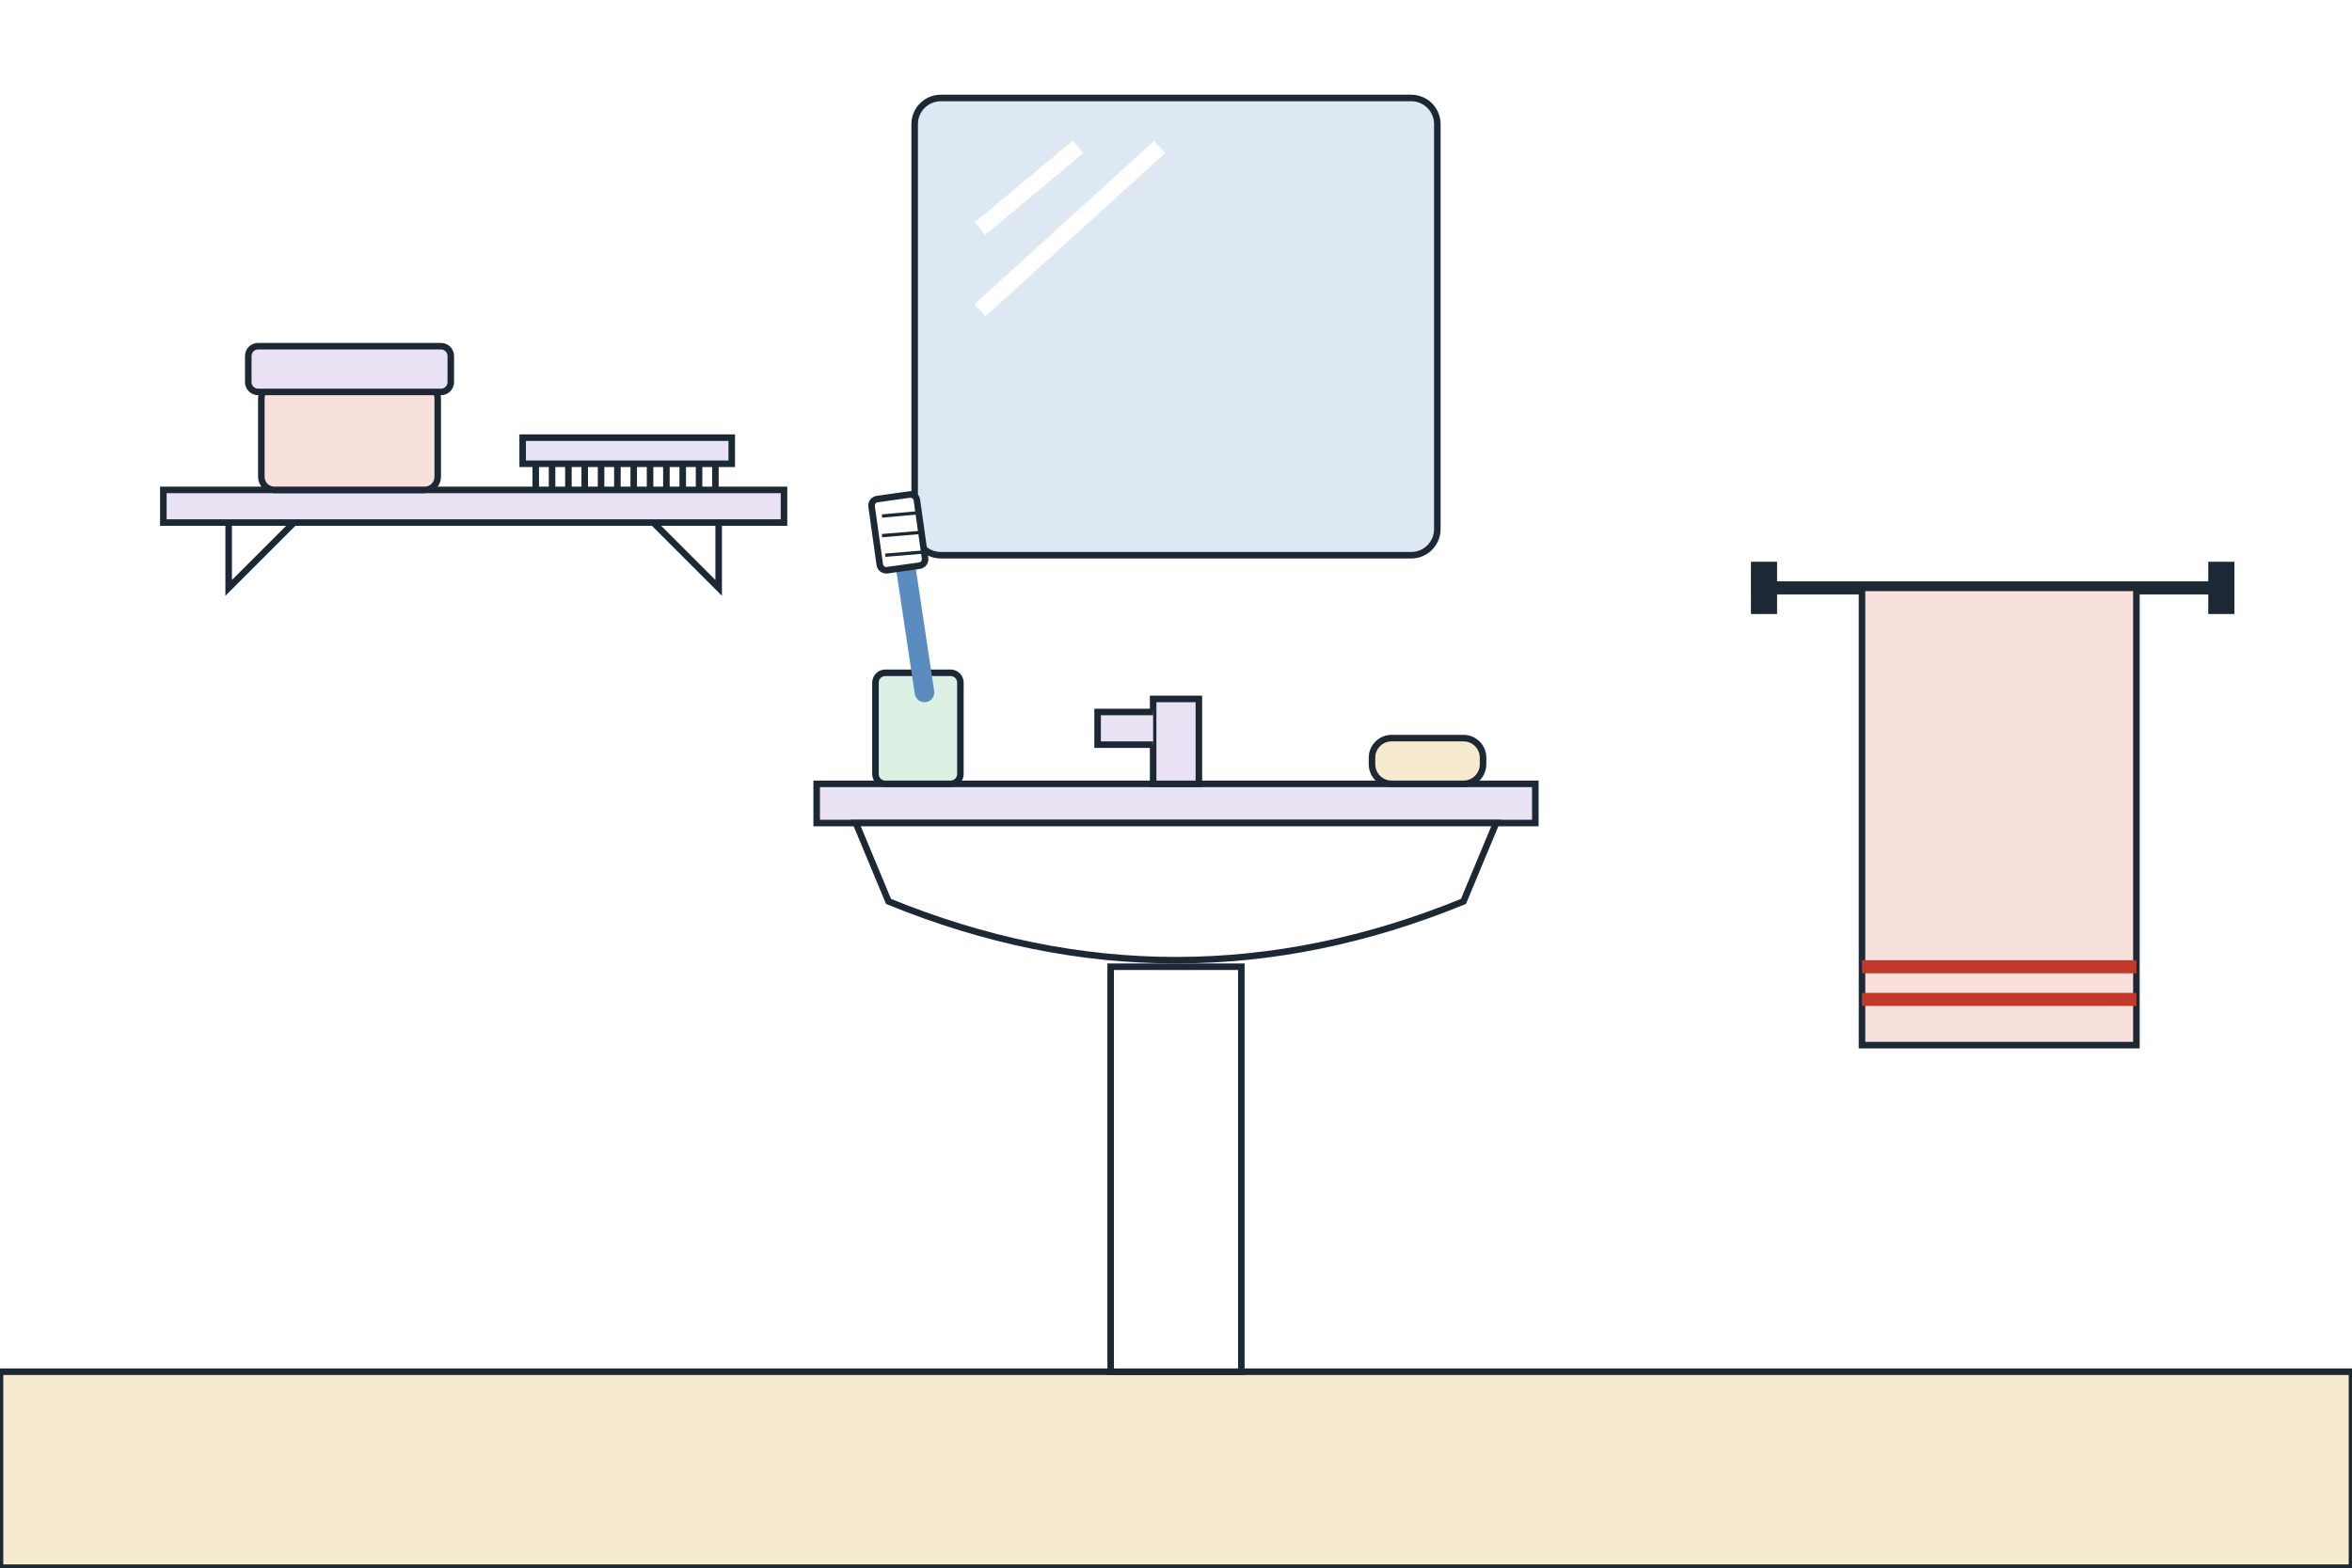
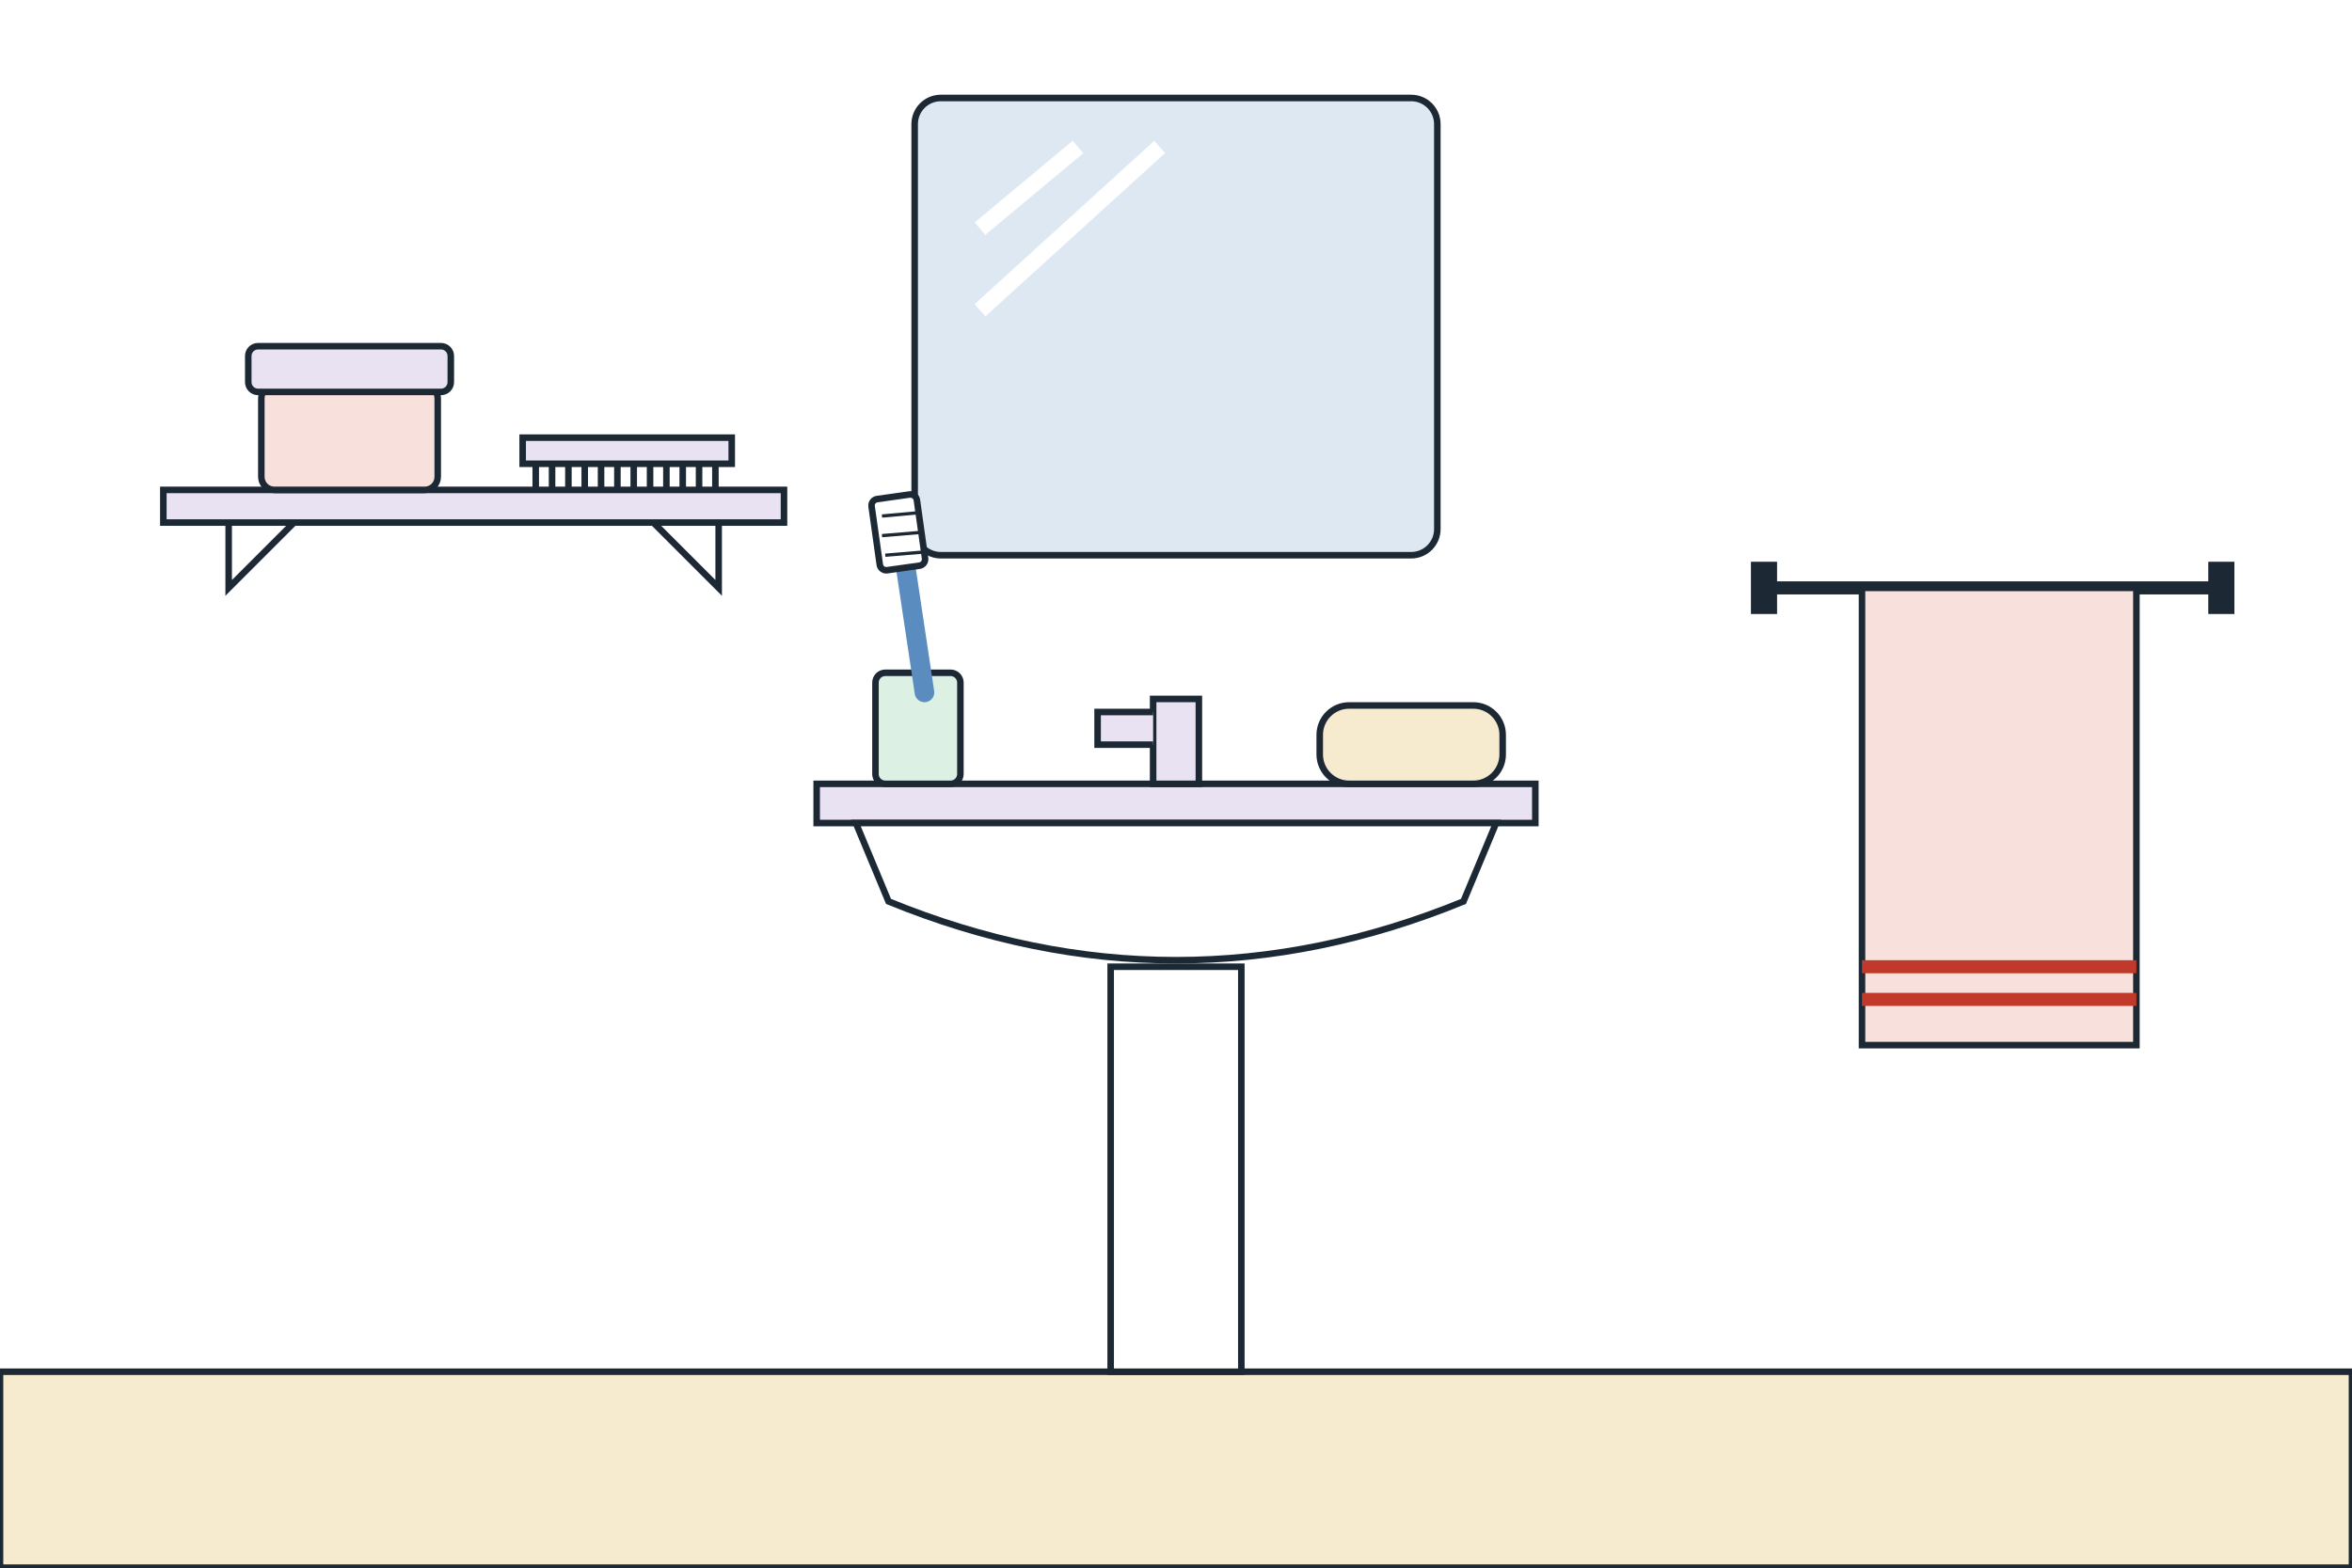
<svg xmlns="http://www.w3.org/2000/svg" viewBox="0 0 720 480" width="720" height="480" role="img">
  <rect x="0" y="0" width="720" height="480" fill="#ffffff" />
  <rect x="0" y="420" width="720" height="60" fill="#f7ebcf" stroke="#1c2833" stroke-width="2" />
  <rect x="280" y="30" width="160" height="140" rx="8" fill="#dde8f3" stroke="#1c2833" stroke-width="2" />
  <line x1="300" y1="70" x2="330" y2="45" stroke="#ffffff" stroke-width="5" />
  <line x1="300" y1="95" x2="355" y2="45" stroke="#ffffff" stroke-width="5" />
  <rect x="250" y="240" width="220" height="12" fill="#e8e2f3" stroke="#1c2833" stroke-width="2" />
  <path d="M 262 252 L 458 252 L 448 276 Q 360 312 272 276 Z" fill="#ffffff" stroke="#1c2833" stroke-width="2" />
  <rect x="340" y="296" width="40" height="124" fill="#ffffff" stroke="#1c2833" stroke-width="2" />
  <rect x="353" y="214" width="14" height="26" fill="#e8e2f3" stroke="#1c2833" stroke-width="2" />
  <path d="M 353 218 L 336 218 L 336 228 L 353 228" fill="#e8e2f3" stroke="#1c2833" stroke-width="2" />
  <rect x="268" y="206" width="26" height="34" rx="3" fill="#dcf0e3" stroke="#1c2833" stroke-width="2" />
  <line x1="283" y1="212" x2="277" y2="172" stroke="#5b8cc0" stroke-width="6" stroke-linecap="round" />
  <rect x="268" y="152" width="14" height="22" rx="2" fill="#ffffff" stroke="#1c2833" stroke-width="2" transform="rotate(-8 275 163)" />
  <line x1="270" y1="158" x2="281" y2="157" stroke="#1c2833" stroke-width="1" />
  <line x1="270" y1="164" x2="282" y2="163" stroke="#1c2833" stroke-width="1" />
  <line x1="271" y1="170" x2="283" y2="169" stroke="#1c2833" stroke-width="1" />
-   <rect x="420" y="226" width="34" height="14" rx="6" fill="#f7ebcf" stroke="#1c2833" stroke-width="2" />
+   <rect x="404" y="216" width="56" height="24" rx="9" fill="#f7ebcf" stroke="#1c2833" stroke-width="2" />
  <rect x="50" y="150" width="190" height="10" fill="#e8e2f3" stroke="#1c2833" stroke-width="2" />
  <path d="M 70 160 L 70 180 L 90 160" fill="none" stroke="#1c2833" stroke-width="2" />
  <path d="M 220 160 L 220 180 L 200 160" fill="none" stroke="#1c2833" stroke-width="2" />
  <rect x="80" y="118" width="54" height="32" rx="4" fill="#f8e1dc" stroke="#1c2833" stroke-width="2" />
  <rect x="76" y="106" width="62" height="14" rx="3" fill="#e8e2f3" stroke="#1c2833" stroke-width="2" />
  <rect x="160" y="134" width="64" height="8" fill="#e8e2f3" stroke="#1c2833" stroke-width="2" />
  <line x1="164" y1="142" x2="164" y2="150" stroke="#1c2833" stroke-width="2" />
  <line x1="169" y1="142" x2="169" y2="150" stroke="#1c2833" stroke-width="2" />
  <line x1="174" y1="142" x2="174" y2="150" stroke="#1c2833" stroke-width="2" />
  <line x1="179" y1="142" x2="179" y2="150" stroke="#1c2833" stroke-width="2" />
  <line x1="184" y1="142" x2="184" y2="150" stroke="#1c2833" stroke-width="2" />
  <line x1="189" y1="142" x2="189" y2="150" stroke="#1c2833" stroke-width="2" />
  <line x1="194" y1="142" x2="194" y2="150" stroke="#1c2833" stroke-width="2" />
  <line x1="199" y1="142" x2="199" y2="150" stroke="#1c2833" stroke-width="2" />
  <line x1="204" y1="142" x2="204" y2="150" stroke="#1c2833" stroke-width="2" />
  <line x1="209" y1="142" x2="209" y2="150" stroke="#1c2833" stroke-width="2" />
  <line x1="214" y1="142" x2="214" y2="150" stroke="#1c2833" stroke-width="2" />
  <line x1="219" y1="142" x2="219" y2="150" stroke="#1c2833" stroke-width="2" />
  <line x1="540" y1="180" x2="680" y2="180" stroke="#1c2833" stroke-width="4" />
  <rect x="536" y="172" width="8" height="16" fill="#1c2833" />
  <rect x="676" y="172" width="8" height="16" fill="#1c2833" />
  <rect x="570" y="180" width="84" height="140" fill="#f8e1dc" stroke="#1c2833" stroke-width="2" />
  <line x1="570" y1="296" x2="654" y2="296" stroke="#c0392b" stroke-width="4" />
  <line x1="570" y1="306" x2="654" y2="306" stroke="#c0392b" stroke-width="4" />
</svg>
